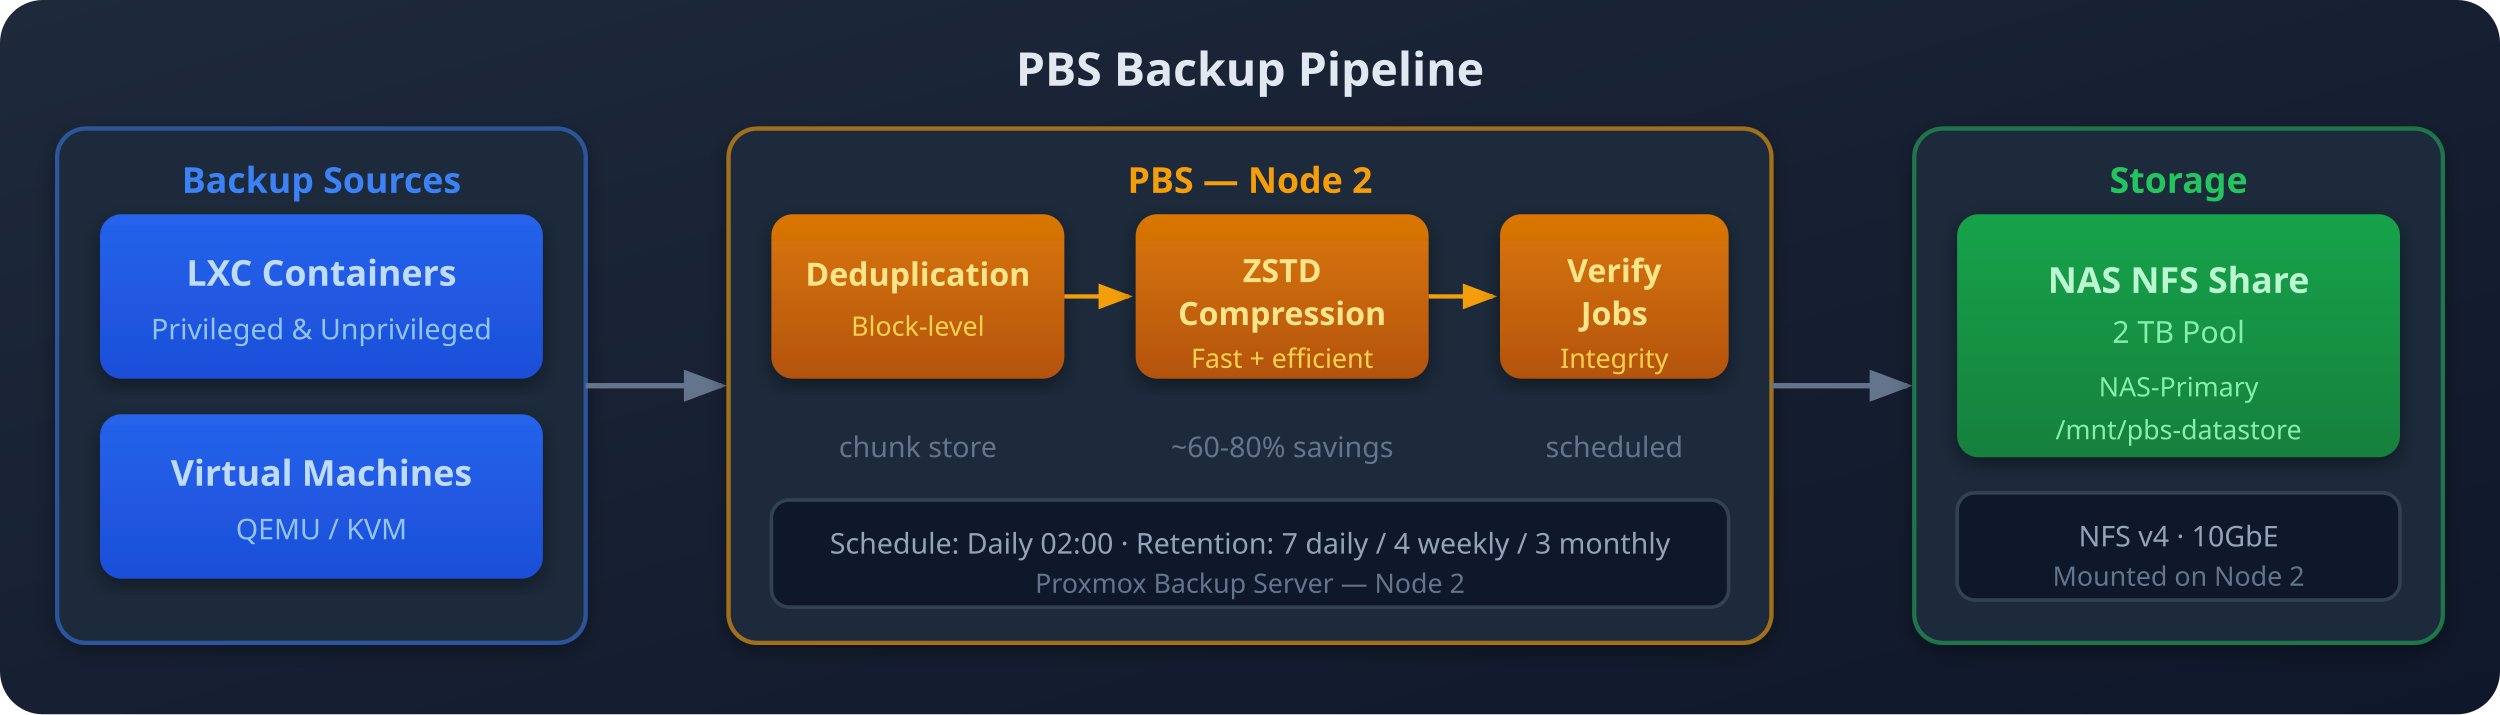
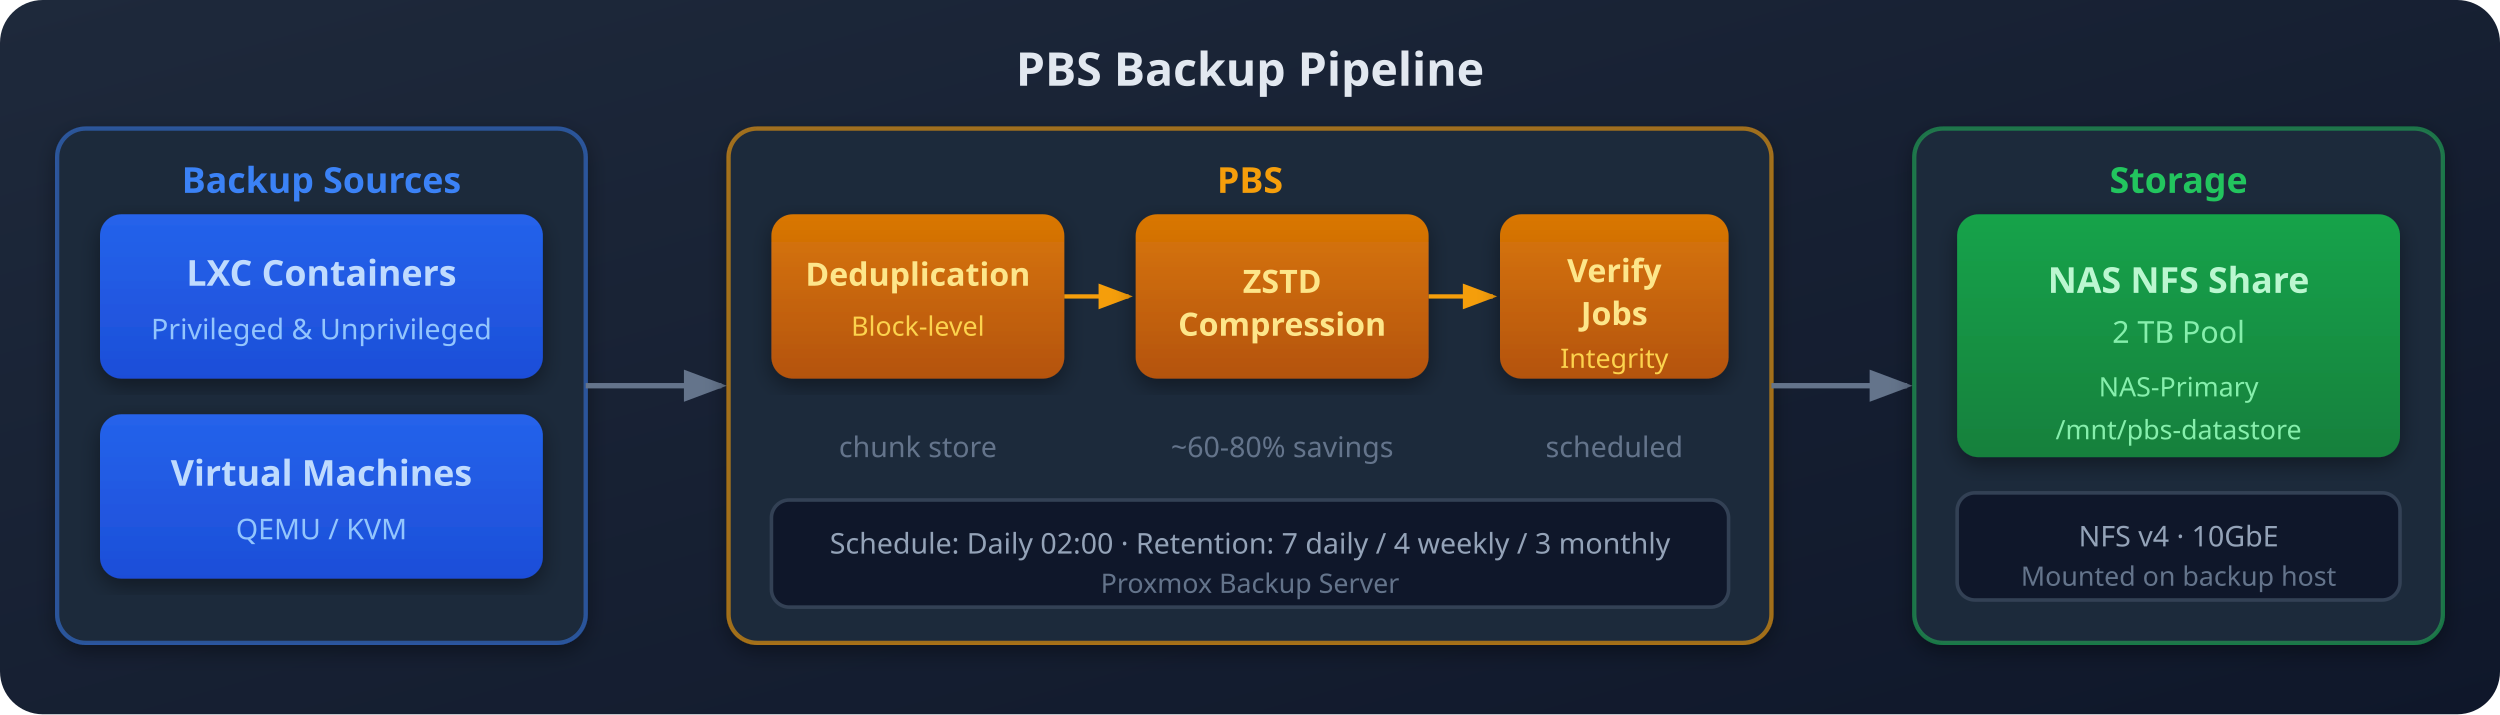
<svg xmlns="http://www.w3.org/2000/svg" viewBox="0 0 700 200" width="700" height="200">
  <defs>
    <linearGradient id="bgGrad" x1="0%" y1="0%" x2="100%" y2="100%">
      <stop offset="0%" style="stop-color:#1e293b;stop-opacity:1" />
      <stop offset="100%" style="stop-color:#0f172a;stop-opacity:1" />
    </linearGradient>
    <linearGradient id="blueGrad" x1="0%" y1="0%" x2="0%" y2="100%">
      <stop offset="0%" style="stop-color:#2563eb;stop-opacity:1" />
      <stop offset="100%" style="stop-color:#1d4ed8;stop-opacity:1" />
    </linearGradient>
    <linearGradient id="amberGrad" x1="0%" y1="0%" x2="0%" y2="100%">
      <stop offset="0%" style="stop-color:#d97706;stop-opacity:1" />
      <stop offset="100%" style="stop-color:#b45309;stop-opacity:1" />
    </linearGradient>
    <linearGradient id="greenGrad" x1="0%" y1="0%" x2="0%" y2="100%">
      <stop offset="0%" style="stop-color:#16a34a;stop-opacity:1" />
      <stop offset="100%" style="stop-color:#15803d;stop-opacity:1" />
    </linearGradient>
    <filter id="shadow" x="-10%" y="-10%" width="120%" height="120%">
      <feDropShadow dx="0" dy="2" stdDeviation="3" flood-color="#000000" flood-opacity="0.4" />
    </filter>
    <marker id="arrowGray" markerWidth="8" markerHeight="6" refX="7" refY="3" orient="auto">
      <polygon points="0 0, 8 3, 0 6" fill="#64748b" />
    </marker>
    <marker id="arrowAmber" markerWidth="8" markerHeight="6" refX="7" refY="3" orient="auto">
      <polygon points="0 0, 8 3, 0 6" fill="#f59e0b" />
    </marker>
  </defs>
  <rect width="700" height="200" fill="url(#bgGrad)" rx="12" />
  <text x="350" y="24" font-family="'Segoe UI', system-ui, -apple-system, sans-serif" font-size="13" font-weight="600" fill="#e2e8f0" text-anchor="middle">PBS Backup Pipeline</text>
  <rect x="16" y="36" width="148" height="144" rx="8" fill="#1e293b" stroke="#3b82f6" stroke-width="1.2" stroke-opacity="0.5" filter="url(#shadow)" />
  <text x="90" y="54" font-family="'Segoe UI', system-ui, -apple-system, sans-serif" font-size="10" font-weight="600" fill="#3b82f6" text-anchor="middle">Backup Sources</text>
  <rect x="28" y="60" width="124" height="46" rx="6" fill="url(#blueGrad)" filter="url(#shadow)" />
  <text x="90" y="80" font-family="'Segoe UI', system-ui, -apple-system, sans-serif" font-size="10" font-weight="600" fill="#bfdbfe" text-anchor="middle">LXC Containers</text>
  <text x="90" y="95" font-family="'Segoe UI', system-ui, -apple-system, sans-serif" font-size="8" fill="#93c5fd" text-anchor="middle">Privileged &amp; Unprivileged</text>
  <rect x="28" y="116" width="124" height="46" rx="6" fill="url(#blueGrad)" filter="url(#shadow)" />
  <text x="90" y="136" font-family="'Segoe UI', system-ui, -apple-system, sans-serif" font-size="10" font-weight="600" fill="#bfdbfe" text-anchor="middle">Virtual Machines</text>
  <text x="90" y="151" font-family="'Segoe UI', system-ui, -apple-system, sans-serif" font-size="8" fill="#93c5fd" text-anchor="middle">QEMU / KVM</text>
  <line x1="164" y1="108" x2="202" y2="108" stroke="#64748b" stroke-width="1.5" marker-end="url(#arrowGray)" />
  <rect x="204" y="36" width="292" height="144" rx="8" fill="#1e293b" stroke="#f59e0b" stroke-width="1.2" stroke-opacity="0.6" filter="url(#shadow)" />
-   <text x="350" y="54" font-family="'Segoe UI', system-ui, -apple-system, sans-serif" font-size="10" font-weight="600" fill="#f59e0b" text-anchor="middle">PBS — Node 2</text>
+   <text x="350" y="54" font-family="'Segoe UI', system-ui, -apple-system, sans-serif" font-size="10" font-weight="600" fill="#f59e0b" text-anchor="middle">PBS</text>
  <rect x="216" y="60" width="82" height="46" rx="6" fill="url(#amberGrad)" filter="url(#shadow)" />
  <text x="257" y="80" font-family="'Segoe UI', system-ui, -apple-system, sans-serif" font-size="9" font-weight="600" fill="#fde68a" text-anchor="middle">Deduplication</text>
  <text x="257" y="94" font-family="'Segoe UI', system-ui, -apple-system, sans-serif" font-size="7.5" fill="#fcd34d" text-anchor="middle">Block-level</text>
  <line x1="298" y1="83" x2="316" y2="83" stroke="#f59e0b" stroke-width="1.2" marker-end="url(#arrowAmber)" />
  <rect x="318" y="60" width="82" height="46" rx="6" fill="url(#amberGrad)" filter="url(#shadow)" />
-   <text x="359" y="79" font-family="'Segoe UI', system-ui, -apple-system, sans-serif" font-size="9" font-weight="600" fill="#fde68a" text-anchor="middle">ZSTD</text>
-   <text x="359" y="91" font-family="'Segoe UI', system-ui, -apple-system, sans-serif" font-size="9" font-weight="600" fill="#fde68a" text-anchor="middle">Compression</text>
-   <text x="359" y="103" font-family="'Segoe UI', system-ui, -apple-system, sans-serif" font-size="7.5" fill="#fcd34d" text-anchor="middle">Fast + efficient</text>
+   <text x="359" y="82" font-family="'Segoe UI', system-ui, -apple-system, sans-serif" font-size="9" font-weight="600" fill="#fde68a" text-anchor="middle">ZSTD</text>
+   <text x="359" y="94" font-family="'Segoe UI', system-ui, -apple-system, sans-serif" font-size="9" font-weight="600" fill="#fde68a" text-anchor="middle">Compression</text>
  <line x1="400" y1="83" x2="418" y2="83" stroke="#f59e0b" stroke-width="1.2" marker-end="url(#arrowAmber)" />
  <rect x="420" y="60" width="64" height="46" rx="6" fill="url(#amberGrad)" filter="url(#shadow)" />
  <text x="452" y="79" font-family="'Segoe UI', system-ui, -apple-system, sans-serif" font-size="9" font-weight="600" fill="#fde68a" text-anchor="middle">Verify</text>
  <text x="452" y="91" font-family="'Segoe UI', system-ui, -apple-system, sans-serif" font-size="9" font-weight="600" fill="#fde68a" text-anchor="middle">Jobs</text>
  <text x="452" y="103" font-family="'Segoe UI', system-ui, -apple-system, sans-serif" font-size="7.5" fill="#fcd34d" text-anchor="middle">Integrity</text>
  <text x="257" y="128" font-family="'Segoe UI', system-ui, -apple-system, sans-serif" font-size="8" fill="#64748b" text-anchor="middle">chunk store</text>
  <text x="359" y="128" font-family="'Segoe UI', system-ui, -apple-system, sans-serif" font-size="8" fill="#64748b" text-anchor="middle">~60-80% savings</text>
  <text x="452" y="128" font-family="'Segoe UI', system-ui, -apple-system, sans-serif" font-size="8" fill="#64748b" text-anchor="middle">scheduled</text>
  <rect x="216" y="140" width="268" height="30" rx="5" fill="#0f172a" stroke="#334155" stroke-width="1" />
  <text x="350" y="155" font-family="'Segoe UI', system-ui, -apple-system, sans-serif" font-size="8" fill="#94a3b8" text-anchor="middle">Schedule: Daily 02:00 · Retention: 7 daily / 4 weekly / 3 monthly</text>
-   <text x="350" y="166" font-family="'Segoe UI', system-ui, -apple-system, sans-serif" font-size="7.5" fill="#64748b" text-anchor="middle">Proxmox Backup Server — Node 2</text>
+   <text x="350" y="166" font-family="'Segoe UI', system-ui, -apple-system, sans-serif" font-size="7.5" fill="#64748b" text-anchor="middle">Proxmox Backup Server</text>
  <line x1="496" y1="108" x2="534" y2="108" stroke="#64748b" stroke-width="1.5" marker-end="url(#arrowGray)" />
  <rect x="536" y="36" width="148" height="144" rx="8" fill="#1e293b" stroke="#22c55e" stroke-width="1.2" stroke-opacity="0.5" filter="url(#shadow)" />
  <text x="610" y="54" font-family="'Segoe UI', system-ui, -apple-system, sans-serif" font-size="10" font-weight="600" fill="#22c55e" text-anchor="middle">Storage</text>
  <rect x="548" y="60" width="124" height="68" rx="6" fill="url(#greenGrad)" filter="url(#shadow)" />
  <text x="610" y="82" font-family="'Segoe UI', system-ui, -apple-system, sans-serif" font-size="10" font-weight="600" fill="#bbf7d0" text-anchor="middle">NAS NFS Share</text>
  <text x="610" y="96" font-family="'Segoe UI', system-ui, -apple-system, sans-serif" font-size="8.5" fill="#86efac" text-anchor="middle">2 TB Pool</text>
  <text x="610" y="111" font-family="'Segoe UI', system-ui, -apple-system, sans-serif" font-size="7.5" fill="#86efac" text-anchor="middle">NAS-Primary</text>
  <text x="610" y="123" font-family="'Segoe UI', system-ui, -apple-system, sans-serif" font-size="7.5" fill="#86efac" text-anchor="middle">/mnt/pbs-datastore</text>
  <rect x="548" y="138" width="124" height="30" rx="5" fill="#0f172a" stroke="#334155" stroke-width="1" />
  <text x="610" y="153" font-family="'Segoe UI', system-ui, -apple-system, sans-serif" font-size="8" fill="#94a3b8" text-anchor="middle">NFS v4 · 10GbE</text>
-   <text x="610" y="164" font-family="'Segoe UI', system-ui, -apple-system, sans-serif" font-size="7.5" fill="#64748b" text-anchor="middle">Mounted on Node 2</text>
+   <text x="610" y="164" font-family="'Segoe UI', system-ui, -apple-system, sans-serif" font-size="7.5" fill="#64748b" text-anchor="middle">Mounted on backup host</text>
</svg>
